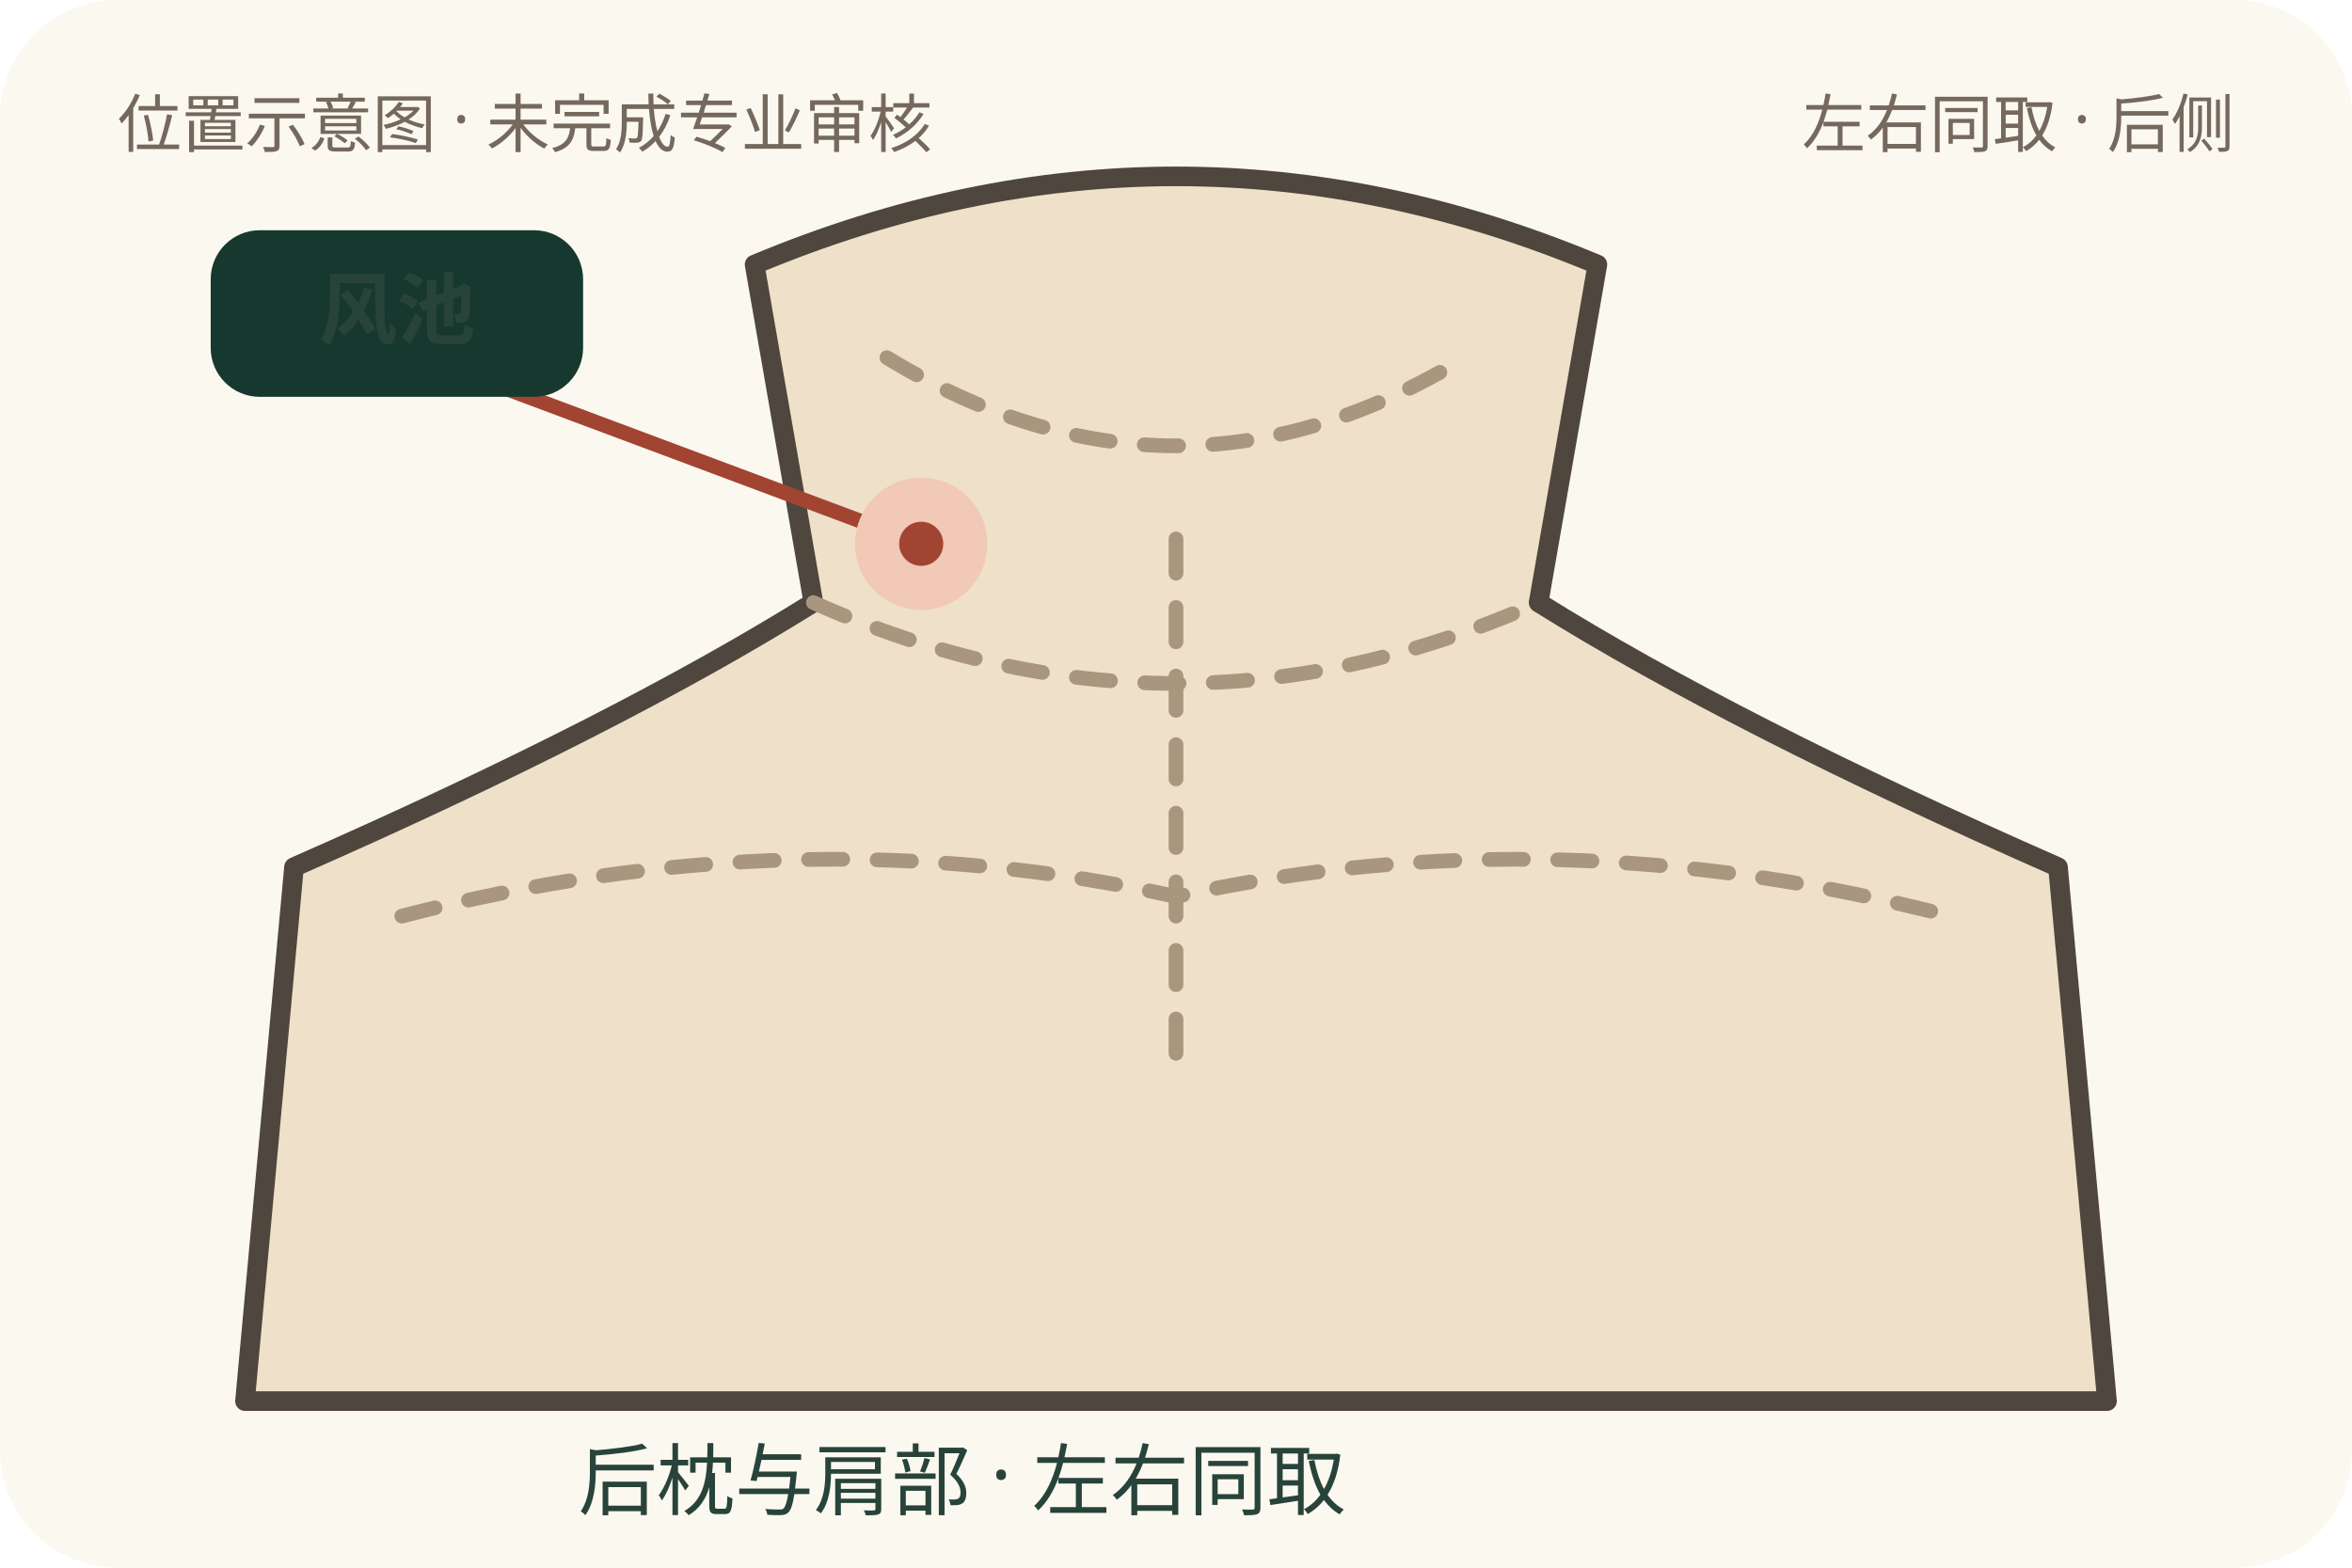
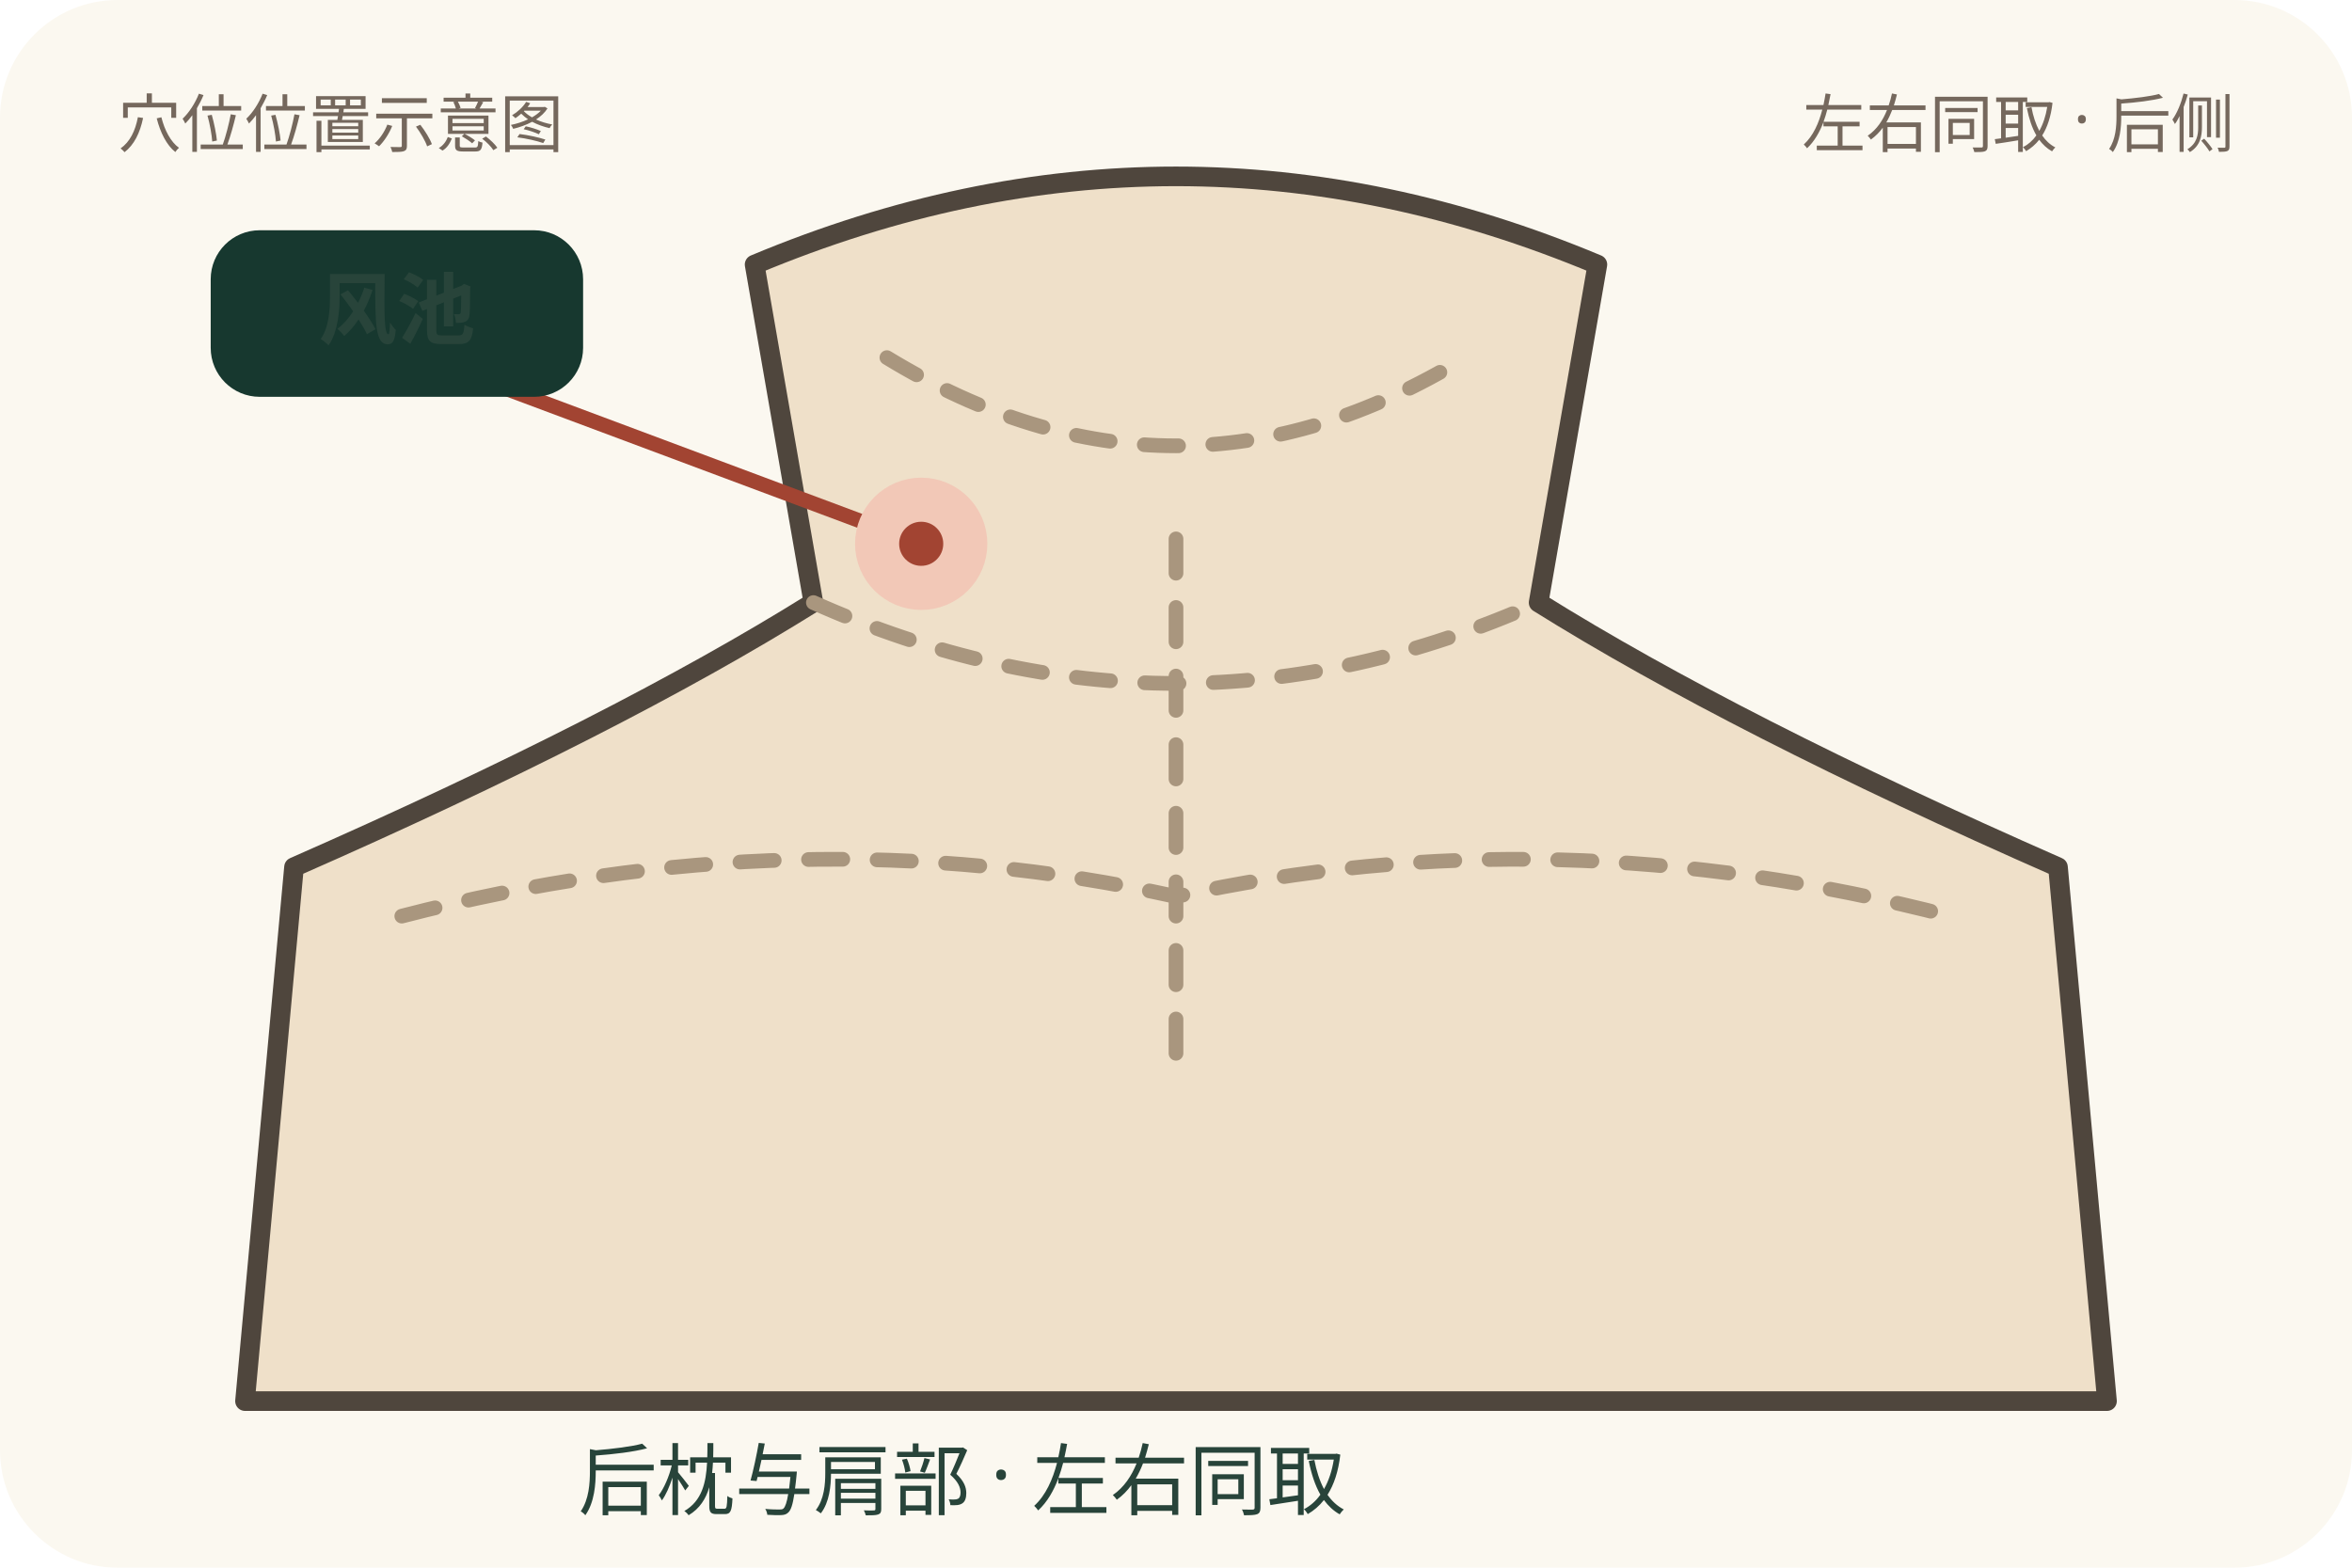
<svg xmlns="http://www.w3.org/2000/svg" viewBox="0 0 480 320" role="img" aria-labelledby="title desc">
  <style>
    .body{fill:#efe0c9;stroke:#4f463d;stroke-width:4;stroke-linejoin:round}
    .landmark{fill:none;stroke:#a9967e;stroke-width:3;stroke-linecap:round;stroke-dasharray:7 7}
    .landmark-fill{fill:#a9967e}
    .leader{fill:none;stroke:#a24432;stroke-width:3}
    .acupoint-marker{fill:#a24432;stroke:#f2c8b7;stroke-width:9}
    text{fill:#28443a;font:16px sans-serif}.label{font-weight:700}.tag,.orientation,.landmark-label{font-size:13px;fill:#75685d}.landmark-label{font-weight:700}
  </style>
  <rect width="480" height="320" rx="24" fill="#fbf8f0" />
-   <text class="tag" x="24" y="30">位置示意图 · 未完成专业审核</text>
+   <text class="tag" x="24" y="30">穴位位置示意图</text>
  <text class="orientation" x="456" y="30" text-anchor="end">左右同取 · 后侧</text>
  <path class="body" d="M154 54 Q240 18 326 54 L314 123 Q354 148 420 177 L430 286 L50 286 L60 177 Q126 148 166 123 Z" />
  <path class="landmark" d="M181 73 Q240 109 299 73 M166 123 Q240 156 314 123 M240 110 L240 220 M82 187 Q163 166 240 183 Q317 166 398 187" />
  <text x="118" y="308">后枕与肩部 · 左右同取</text>
  <path class="leader" d="M188 111 L81 71" />
  <circle class="acupoint-marker" cx="188" cy="111" r="9" />
  <rect x="43" y="47" width="76" height="34" rx="10" fill="#17382f" />
  <text class="label" x="81" y="69" text-anchor="middle" fill="#fffaf2">风池</text>
</svg>
